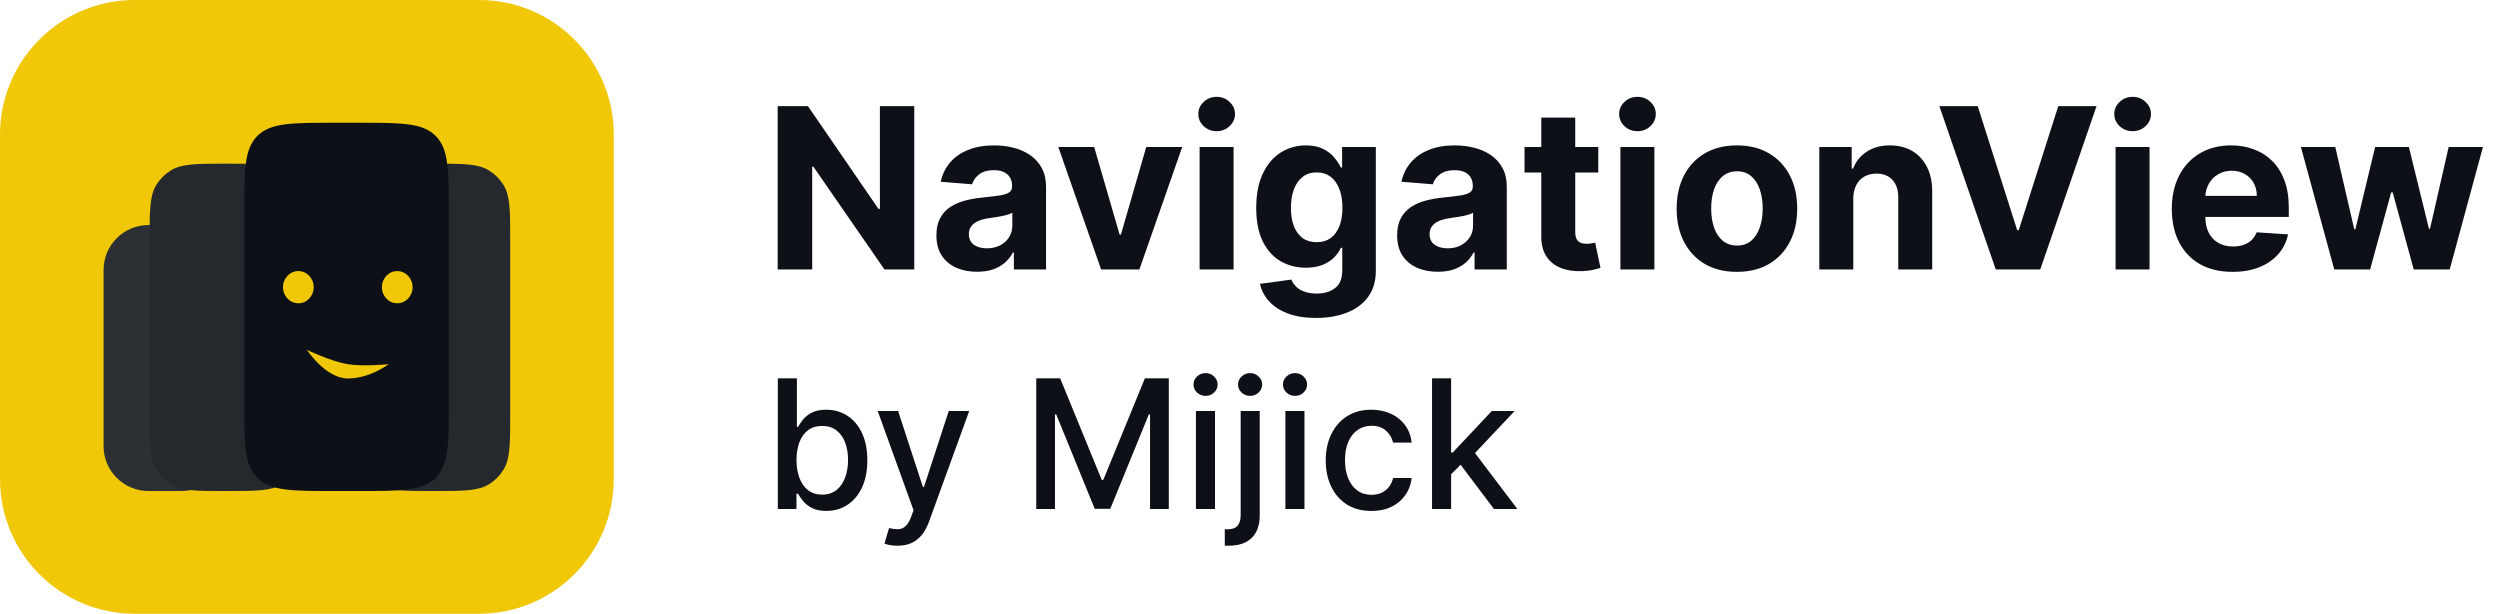
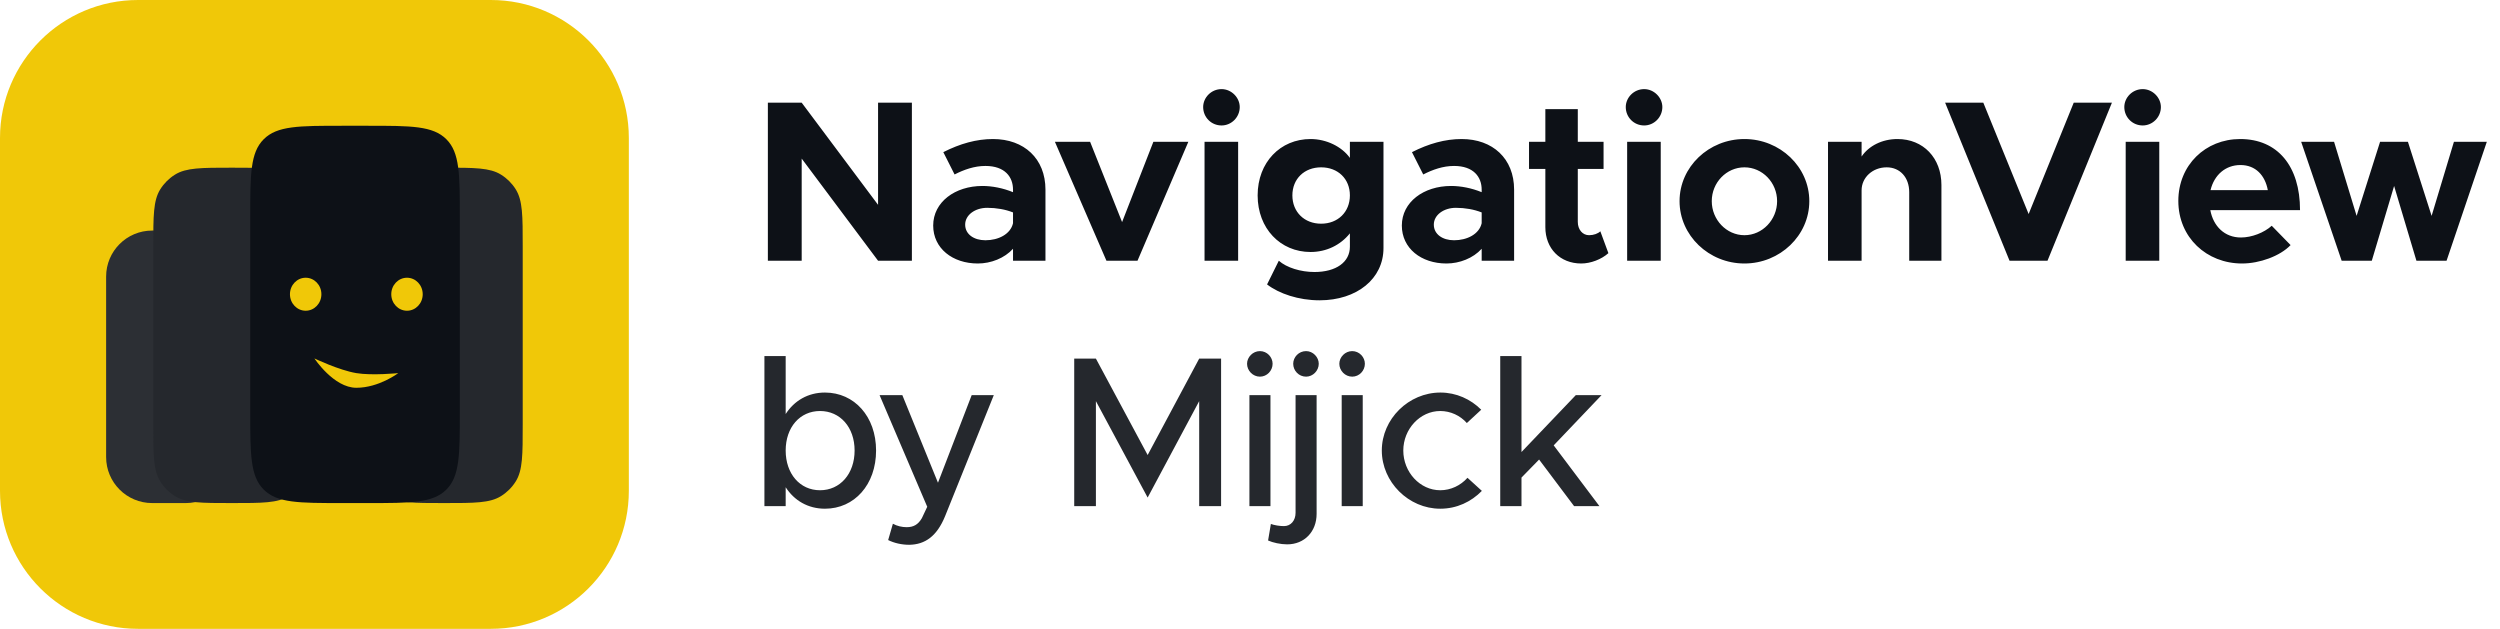
- <svg xmlns="http://www.w3.org/2000/svg" width="167" height="41" viewBox="0 0 167 41" fill="none">
+ <svg xmlns="http://www.w3.org/2000/svg" width="163" height="41" viewBox="0 0 163 41" fill="none">
  <rect width="41" height="41" rx="9" fill="#F0C808" />
-   <path d="M23.831 16.058C23.831 14.07 23.831 13.076 24.284 12.349C24.527 11.958 24.856 11.629 25.247 11.386C25.974 10.933 26.968 10.933 28.956 10.933V10.933C30.944 10.933 31.938 10.933 32.665 11.386C33.056 11.629 33.386 11.958 33.629 12.349C34.081 13.076 34.081 14.07 34.081 16.058V27.675C34.081 29.663 34.081 30.657 33.629 31.384C33.386 31.775 33.056 32.105 32.665 32.347C31.938 32.8 30.944 32.8 28.956 32.8V32.8C26.968 32.8 25.974 32.8 25.247 32.347C24.856 32.105 24.527 31.775 24.284 31.384C23.831 30.657 23.831 29.663 23.831 27.675V16.058Z" fill="#25282D" />
+   <path d="M23.831 16.058C23.831 14.07 23.831 13.076 24.284 12.349C24.527 11.958 24.856 11.629 25.247 11.386C25.974 10.933 26.968 10.933 28.956 10.933C30.944 10.933 31.938 10.933 32.665 11.386C33.056 11.629 33.386 11.958 33.629 12.349C34.081 13.076 34.081 14.07 34.081 16.058V27.675C34.081 29.663 34.081 30.657 33.629 31.384C33.386 31.775 33.056 32.105 32.665 32.347C31.938 32.8 30.944 32.8 28.956 32.8C26.968 32.8 25.974 32.8 25.247 32.347C24.856 32.105 24.527 31.775 24.284 31.384C23.831 30.657 23.831 29.663 23.831 27.675V16.058Z" fill="#25282D" />
  <rect x="6.919" y="15.033" width="8.2" height="17.767" rx="3" fill="#2C2F34" />
-   <path d="M9.994 16.058C9.994 14.07 9.994 13.076 10.446 12.349C10.689 11.958 11.019 11.629 11.409 11.386C12.137 10.933 13.131 10.933 15.119 10.933V10.933C17.107 10.933 18.1 10.933 18.828 11.386C19.219 11.629 19.548 11.958 19.791 12.349C20.244 13.076 20.244 14.07 20.244 16.058V27.675C20.244 29.663 20.244 30.657 19.791 31.384C19.548 31.775 19.219 32.105 18.828 32.347C18.1 32.8 17.107 32.8 15.119 32.8V32.8C13.131 32.8 12.137 32.8 11.409 32.347C11.019 32.105 10.689 31.775 10.446 31.384C9.994 30.657 9.994 29.663 9.994 27.675V16.058Z" fill="#25282D" />
+   <path d="M9.994 16.058C9.994 14.07 9.994 13.076 10.446 12.349C10.689 11.958 11.019 11.629 11.409 11.386C12.137 10.933 13.131 10.933 15.119 10.933C17.107 10.933 18.1 10.933 18.828 11.386C19.219 11.629 19.548 11.958 19.791 12.349C20.244 13.076 20.244 14.07 20.244 16.058V27.675C20.244 29.663 20.244 30.657 19.791 31.384C19.548 31.775 19.219 32.105 18.828 32.347C18.1 32.8 17.107 32.8 15.119 32.8C13.131 32.8 12.137 32.8 11.409 32.347C11.019 32.105 10.689 31.775 10.446 31.384C9.994 30.657 9.994 29.663 9.994 27.675V16.058Z" fill="#25282D" />
  <path d="M16.315 14.2C16.315 11.371 16.315 9.957 17.193 9.079C18.072 8.2 19.486 8.2 22.315 8.2H23.981C26.81 8.2 28.224 8.2 29.103 9.079C29.981 9.957 29.981 11.371 29.981 14.2V26.8C29.981 29.628 29.981 31.043 29.103 31.921C28.224 32.8 26.81 32.8 23.981 32.8H22.315C19.486 32.8 18.072 32.8 17.193 31.921C16.315 31.043 16.315 29.628 16.315 26.8V14.2Z" fill="#0D1117" />
  <path d="M23.233 24.327C22.093 24.136 20.5 23.37 20.5 23.37C20.5 23.37 21.758 25.283 23.233 25.283C24.708 25.283 25.967 24.327 25.967 24.327C25.967 24.327 24.264 24.499 23.233 24.327Z" fill="#F0C808" />
  <ellipse cx="26.536" cy="19.184" rx="1.025" ry="1.076" fill="#F0C808" />
  <ellipse cx="19.93" cy="19.184" rx="1.025" ry="1.076" fill="#F0C808" />
-   <path d="M61.073 7.091V18H59.081L54.334 11.134H54.255V18H51.948V7.091H53.972L58.681 13.952H58.777V7.091H61.073ZM65.269 18.154C64.747 18.154 64.282 18.064 63.873 17.883C63.465 17.698 63.142 17.427 62.904 17.068C62.669 16.706 62.552 16.255 62.552 15.715C62.552 15.26 62.636 14.879 62.803 14.57C62.969 14.261 63.197 14.012 63.484 13.824C63.772 13.636 64.099 13.494 64.465 13.398C64.834 13.302 65.221 13.234 65.626 13.195C66.102 13.146 66.485 13.099 66.776 13.057C67.068 13.011 67.279 12.943 67.41 12.854C67.542 12.766 67.607 12.634 67.607 12.46V12.428C67.607 12.091 67.501 11.83 67.288 11.645C67.078 11.461 66.78 11.368 66.393 11.368C65.984 11.368 65.659 11.459 65.418 11.64C65.177 11.818 65.017 12.041 64.939 12.311L62.84 12.141C62.947 11.643 63.156 11.214 63.468 10.852C63.781 10.486 64.184 10.205 64.678 10.01C65.175 9.811 65.75 9.712 66.403 9.712C66.858 9.712 67.293 9.765 67.709 9.871C68.128 9.978 68.499 10.143 68.822 10.367C69.148 10.591 69.406 10.878 69.594 11.23C69.782 11.578 69.876 11.995 69.876 12.482V18H67.725V16.865H67.661C67.529 17.121 67.353 17.347 67.133 17.542C66.913 17.734 66.648 17.885 66.34 17.995C66.031 18.101 65.674 18.154 65.269 18.154ZM65.919 16.588C66.253 16.588 66.547 16.523 66.803 16.391C67.059 16.256 67.259 16.075 67.405 15.848C67.55 15.621 67.623 15.363 67.623 15.076V14.207C67.552 14.254 67.455 14.296 67.33 14.335C67.21 14.371 67.073 14.405 66.92 14.436C66.767 14.465 66.615 14.492 66.462 14.516C66.309 14.538 66.171 14.557 66.047 14.575C65.78 14.614 65.548 14.676 65.349 14.761C65.15 14.847 64.996 14.962 64.885 15.108C64.775 15.25 64.72 15.427 64.72 15.64C64.72 15.949 64.832 16.185 65.056 16.349C65.283 16.509 65.571 16.588 65.919 16.588ZM78.972 9.818L76.111 18H73.555L70.694 9.818H73.091L74.79 15.672H74.876L76.57 9.818H78.972ZM80.133 18V9.818H82.402V18H80.133ZM81.273 8.763C80.936 8.763 80.646 8.652 80.405 8.428C80.167 8.201 80.048 7.929 80.048 7.613C80.048 7.3 80.167 7.032 80.405 6.809C80.646 6.581 80.936 6.468 81.273 6.468C81.61 6.468 81.898 6.581 82.136 6.809C82.377 7.032 82.498 7.3 82.498 7.613C82.498 7.929 82.377 8.201 82.136 8.428C81.898 8.652 81.61 8.763 81.273 8.763ZM87.906 21.239C87.171 21.239 86.541 21.137 86.015 20.935C85.493 20.736 85.078 20.465 84.769 20.12C84.46 19.776 84.259 19.389 84.167 18.959L86.265 18.677C86.329 18.84 86.431 18.992 86.569 19.135C86.708 19.277 86.89 19.39 87.118 19.476C87.349 19.564 87.629 19.609 87.959 19.609C88.453 19.609 88.86 19.488 89.179 19.246C89.502 19.009 89.664 18.609 89.664 18.048V16.551H89.568C89.469 16.778 89.319 16.993 89.121 17.196C88.922 17.398 88.666 17.563 88.353 17.691C88.041 17.819 87.668 17.883 87.235 17.883C86.621 17.883 86.061 17.741 85.557 17.457C85.056 17.169 84.657 16.73 84.359 16.141C84.064 15.548 83.916 14.799 83.916 13.893C83.916 12.966 84.067 12.192 84.369 11.571C84.671 10.949 85.072 10.484 85.573 10.175C86.077 9.866 86.629 9.712 87.23 9.712C87.688 9.712 88.071 9.79 88.38 9.946C88.689 10.099 88.938 10.29 89.126 10.521C89.318 10.749 89.465 10.972 89.568 11.193H89.653V9.818H91.906V18.08C91.906 18.776 91.736 19.358 91.395 19.827C91.054 20.296 90.582 20.647 89.978 20.882C89.378 21.12 88.687 21.239 87.906 21.239ZM87.954 16.178C88.32 16.178 88.629 16.088 88.881 15.907C89.136 15.722 89.332 15.459 89.467 15.118C89.605 14.774 89.674 14.362 89.674 13.883C89.674 13.403 89.607 12.988 89.472 12.636C89.337 12.281 89.142 12.006 88.886 11.81C88.63 11.615 88.32 11.517 87.954 11.517C87.581 11.517 87.267 11.619 87.011 11.821C86.755 12.02 86.562 12.297 86.431 12.652C86.299 13.007 86.234 13.417 86.234 13.883C86.234 14.355 86.299 14.763 86.431 15.108C86.566 15.448 86.759 15.713 87.011 15.901C87.267 16.086 87.581 16.178 87.954 16.178ZM96.045 18.154C95.523 18.154 95.058 18.064 94.65 17.883C94.241 17.698 93.918 17.427 93.68 17.068C93.446 16.706 93.329 16.255 93.329 15.715C93.329 15.26 93.412 14.879 93.579 14.57C93.746 14.261 93.973 14.012 94.261 13.824C94.549 13.636 94.875 13.494 95.241 13.398C95.61 13.302 95.997 13.234 96.402 13.195C96.878 13.146 97.261 13.099 97.553 13.057C97.844 13.011 98.055 12.943 98.187 12.854C98.318 12.766 98.384 12.634 98.384 12.46V12.428C98.384 12.091 98.277 11.83 98.064 11.645C97.855 11.461 97.556 11.368 97.169 11.368C96.761 11.368 96.436 11.459 96.194 11.64C95.953 11.818 95.793 12.041 95.715 12.311L93.616 12.141C93.723 11.643 93.932 11.214 94.245 10.852C94.557 10.486 94.96 10.205 95.454 10.01C95.951 9.811 96.526 9.712 97.18 9.712C97.634 9.712 98.069 9.765 98.485 9.871C98.904 9.978 99.275 10.143 99.598 10.367C99.925 10.591 100.182 10.878 100.371 11.23C100.559 11.578 100.653 11.995 100.653 12.482V18H98.501V16.865H98.437C98.306 17.121 98.13 17.347 97.91 17.542C97.689 17.734 97.425 17.885 97.116 17.995C96.807 18.101 96.45 18.154 96.045 18.154ZM96.695 16.588C97.029 16.588 97.324 16.523 97.579 16.391C97.835 16.256 98.036 16.075 98.181 15.848C98.327 15.621 98.4 15.363 98.4 15.076V14.207C98.329 14.254 98.231 14.296 98.107 14.335C97.986 14.371 97.849 14.405 97.697 14.436C97.544 14.465 97.391 14.492 97.239 14.516C97.086 14.538 96.947 14.557 96.823 14.575C96.557 14.614 96.324 14.676 96.125 14.761C95.926 14.847 95.772 14.962 95.662 15.108C95.552 15.25 95.497 15.427 95.497 15.64C95.497 15.949 95.609 16.185 95.832 16.349C96.059 16.509 96.347 16.588 96.695 16.588ZM106.765 9.818V11.523H101.838V9.818H106.765ZM102.957 7.858H105.226V15.486C105.226 15.695 105.258 15.859 105.322 15.976C105.386 16.09 105.474 16.169 105.588 16.216C105.705 16.262 105.84 16.285 105.993 16.285C106.099 16.285 106.206 16.276 106.312 16.258C106.419 16.237 106.501 16.221 106.558 16.21L106.914 17.899C106.801 17.934 106.641 17.975 106.435 18.021C106.229 18.071 105.979 18.101 105.684 18.112C105.137 18.133 104.658 18.06 104.246 17.893C103.837 17.727 103.52 17.467 103.292 17.116C103.065 16.764 102.953 16.32 102.957 15.784V7.858ZM108.243 18V9.818H110.513V18H108.243ZM109.383 8.763C109.046 8.763 108.757 8.652 108.515 8.428C108.277 8.201 108.158 7.929 108.158 7.613C108.158 7.3 108.277 7.032 108.515 6.809C108.757 6.581 109.046 6.468 109.383 6.468C109.721 6.468 110.008 6.581 110.246 6.809C110.488 7.032 110.608 7.3 110.608 7.613C110.608 7.929 110.488 8.201 110.246 8.428C110.008 8.652 109.721 8.763 109.383 8.763ZM116.027 18.16C115.2 18.16 114.484 17.984 113.88 17.633C113.28 17.277 112.817 16.784 112.49 16.152C112.163 15.516 112 14.779 112 13.941C112 13.096 112.163 12.357 112.49 11.725C112.817 11.089 113.28 10.596 113.88 10.244C114.484 9.889 115.2 9.712 116.027 9.712C116.854 9.712 117.568 9.889 118.168 10.244C118.772 10.596 119.237 11.089 119.564 11.725C119.891 12.357 120.054 13.096 120.054 13.941C120.054 14.779 119.891 15.516 119.564 16.152C119.237 16.784 118.772 17.277 118.168 17.633C117.568 17.984 116.854 18.16 116.027 18.16ZM116.038 16.402C116.414 16.402 116.728 16.296 116.981 16.082C117.233 15.866 117.423 15.571 117.551 15.198C117.682 14.825 117.748 14.401 117.748 13.925C117.748 13.449 117.682 13.025 117.551 12.652C117.423 12.279 117.233 11.984 116.981 11.768C116.728 11.551 116.414 11.443 116.038 11.443C115.658 11.443 115.338 11.551 115.079 11.768C114.823 11.984 114.63 12.279 114.498 12.652C114.37 13.025 114.307 13.449 114.307 13.925C114.307 14.401 114.37 14.825 114.498 15.198C114.63 15.571 114.823 15.866 115.079 16.082C115.338 16.296 115.658 16.402 116.038 16.402ZM123.799 13.27V18H121.53V9.818H123.692V11.262H123.788C123.969 10.786 124.273 10.409 124.699 10.133C125.125 9.852 125.642 9.712 126.249 9.712C126.817 9.712 127.313 9.836 127.735 10.085C128.158 10.333 128.486 10.688 128.721 11.15C128.955 11.608 129.072 12.155 129.072 12.79V18H126.803V13.195C126.807 12.695 126.679 12.304 126.419 12.023C126.16 11.739 125.803 11.597 125.349 11.597C125.043 11.597 124.774 11.663 124.539 11.794C124.308 11.926 124.127 12.117 123.996 12.37C123.868 12.618 123.802 12.918 123.799 13.27ZM132.112 7.091L134.749 15.379H134.85L137.492 7.091H140.049L136.289 18H133.316L129.55 7.091H132.112ZM141.32 18V9.818H143.589V18H141.32ZM142.46 8.763C142.122 8.763 141.833 8.652 141.591 8.428C141.353 8.201 141.234 7.929 141.234 7.613C141.234 7.3 141.353 7.032 141.591 6.809C141.833 6.581 142.122 6.468 142.46 6.468C142.797 6.468 143.085 6.581 143.322 6.809C143.564 7.032 143.685 7.3 143.685 7.613C143.685 7.929 143.564 8.201 143.322 8.428C143.085 8.652 142.797 8.763 142.46 8.763ZM149.135 18.16C148.294 18.16 147.569 17.989 146.962 17.648C146.358 17.304 145.893 16.817 145.566 16.189C145.24 15.557 145.076 14.809 145.076 13.946C145.076 13.105 145.24 12.366 145.566 11.73C145.893 11.095 146.353 10.599 146.946 10.244C147.543 9.889 148.242 9.712 149.045 9.712C149.584 9.712 150.087 9.799 150.552 9.973C151.021 10.143 151.429 10.401 151.777 10.745C152.129 11.089 152.402 11.523 152.598 12.045C152.793 12.563 152.891 13.171 152.891 13.867V14.49H145.982V13.084H150.755C150.755 12.757 150.684 12.467 150.541 12.215C150.399 11.963 150.202 11.766 149.95 11.624C149.702 11.478 149.412 11.405 149.082 11.405C148.737 11.405 148.432 11.485 148.166 11.645C147.903 11.802 147.697 12.013 147.548 12.279C147.399 12.542 147.322 12.835 147.319 13.158V14.495C147.319 14.9 147.393 15.25 147.543 15.544C147.695 15.839 147.91 16.066 148.187 16.226C148.464 16.386 148.793 16.466 149.172 16.466C149.425 16.466 149.655 16.43 149.865 16.359C150.074 16.288 150.254 16.182 150.403 16.04C150.552 15.898 150.666 15.724 150.744 15.518L152.843 15.656C152.736 16.16 152.518 16.601 152.187 16.977C151.861 17.35 151.438 17.641 150.92 17.851C150.405 18.057 149.81 18.16 149.135 18.16ZM155.927 18L153.7 9.818H155.996L157.264 15.315H157.338L158.659 9.818H160.913L162.255 15.283H162.324L163.571 9.818H165.861L163.64 18H161.237L159.831 12.854H159.73L158.324 18H155.927Z" fill="#0D1117" />
-   <path d="M51.959 34V25.273H53.233V28.516H53.31C53.383 28.379 53.49 28.222 53.629 28.043C53.769 27.864 53.962 27.707 54.209 27.574C54.456 27.438 54.783 27.369 55.189 27.369C55.717 27.369 56.189 27.503 56.604 27.77C57.019 28.037 57.344 28.422 57.58 28.925C57.818 29.428 57.938 30.033 57.938 30.74C57.938 31.447 57.82 32.054 57.584 32.56C57.348 33.062 57.024 33.45 56.612 33.723C56.2 33.993 55.73 34.128 55.202 34.128C54.804 34.128 54.479 34.061 54.226 33.928C53.976 33.794 53.78 33.638 53.638 33.459C53.496 33.28 53.386 33.121 53.31 32.981H53.203V34H51.959ZM53.207 30.727C53.207 31.188 53.274 31.591 53.408 31.938C53.541 32.284 53.734 32.555 53.987 32.751C54.24 32.945 54.55 33.041 54.916 33.041C55.297 33.041 55.615 32.94 55.871 32.739C56.126 32.534 56.32 32.257 56.45 31.908C56.584 31.558 56.651 31.165 56.651 30.727C56.651 30.296 56.585 29.908 56.455 29.564C56.327 29.22 56.133 28.949 55.875 28.75C55.619 28.551 55.3 28.452 54.916 28.452C54.547 28.452 54.234 28.547 53.979 28.737C53.726 28.928 53.534 29.193 53.403 29.534C53.273 29.875 53.207 30.273 53.207 30.727ZM59.951 36.455C59.761 36.455 59.587 36.439 59.431 36.408C59.275 36.379 59.158 36.348 59.082 36.314L59.389 35.27C59.621 35.332 59.829 35.359 60.011 35.351C60.193 35.342 60.353 35.274 60.492 35.146C60.634 35.019 60.759 34.81 60.867 34.52L61.025 34.085L58.63 27.454H59.994L61.651 32.534H61.719L63.377 27.454H64.745L62.048 34.874C61.923 35.215 61.764 35.503 61.57 35.739C61.377 35.977 61.147 36.156 60.88 36.276C60.613 36.395 60.303 36.455 59.951 36.455ZM69.221 25.273H70.819L73.597 32.057H73.699L76.478 25.273H78.076V34H76.823V27.685H76.742L74.168 33.987H73.128L70.554 27.68H70.473V34H69.221V25.273ZM79.888 34V27.454H81.162V34H79.888ZM80.531 26.445C80.31 26.445 80.119 26.371 79.96 26.223C79.804 26.072 79.726 25.893 79.726 25.686C79.726 25.476 79.804 25.297 79.96 25.149C80.119 24.999 80.31 24.923 80.531 24.923C80.753 24.923 80.942 24.999 81.098 25.149C81.257 25.297 81.337 25.476 81.337 25.686C81.337 25.893 81.257 26.072 81.098 26.223C80.942 26.371 80.753 26.445 80.531 26.445ZM82.876 27.454H84.15V34.426C84.15 34.864 84.071 35.233 83.912 35.534C83.755 35.835 83.522 36.064 83.213 36.22C82.906 36.376 82.527 36.455 82.075 36.455C82.029 36.455 81.987 36.455 81.947 36.455C81.904 36.455 81.86 36.453 81.815 36.45V35.355C81.855 35.355 81.89 35.355 81.921 35.355C81.95 35.355 81.983 35.355 82.019 35.355C82.321 35.355 82.538 35.274 82.671 35.112C82.808 34.953 82.876 34.722 82.876 34.418V27.454ZM83.507 26.445C83.285 26.445 83.095 26.371 82.936 26.223C82.779 26.072 82.701 25.893 82.701 25.686C82.701 25.476 82.779 25.297 82.936 25.149C83.095 24.999 83.285 24.923 83.507 24.923C83.728 24.923 83.917 24.999 84.073 25.149C84.233 25.297 84.312 25.476 84.312 25.686C84.312 25.893 84.233 26.072 84.073 26.223C83.917 26.371 83.728 26.445 83.507 26.445ZM85.864 34V27.454H87.138V34H85.864ZM86.508 26.445C86.286 26.445 86.096 26.371 85.937 26.223C85.781 26.072 85.702 25.893 85.702 25.686C85.702 25.476 85.781 25.297 85.937 25.149C86.096 24.999 86.286 24.923 86.508 24.923C86.729 24.923 86.918 24.999 87.075 25.149C87.234 25.297 87.313 25.476 87.313 25.686C87.313 25.893 87.234 26.072 87.075 26.223C86.918 26.371 86.729 26.445 86.508 26.445ZM91.61 34.132C90.976 34.132 90.431 33.989 89.973 33.702C89.519 33.412 89.169 33.013 88.925 32.504C88.681 31.996 88.559 31.413 88.559 30.757C88.559 30.092 88.684 29.506 88.934 28.997C89.184 28.486 89.536 28.087 89.99 27.8C90.445 27.513 90.981 27.369 91.597 27.369C92.094 27.369 92.537 27.462 92.927 27.646C93.316 27.828 93.63 28.084 93.868 28.413C94.11 28.743 94.253 29.128 94.299 29.568H93.059C92.99 29.261 92.834 28.997 92.59 28.776C92.348 28.554 92.025 28.443 91.618 28.443C91.263 28.443 90.952 28.537 90.685 28.724C90.421 28.909 90.215 29.173 90.067 29.517C89.919 29.858 89.846 30.261 89.846 30.727C89.846 31.204 89.918 31.616 90.063 31.963C90.208 32.31 90.412 32.578 90.677 32.769C90.944 32.959 91.257 33.054 91.618 33.054C91.86 33.054 92.079 33.01 92.275 32.922C92.473 32.831 92.64 32.702 92.773 32.534C92.909 32.367 93.005 32.165 93.059 31.929H94.299C94.253 32.352 94.115 32.73 93.885 33.062C93.655 33.395 93.347 33.656 92.961 33.847C92.577 34.037 92.127 34.132 91.61 34.132ZM96.833 31.78L96.825 30.224H97.046L99.654 27.454H101.18L98.205 30.608H98.005L96.833 31.78ZM95.661 34V25.273H96.935V34H95.661ZM99.795 34L97.451 30.889L98.329 29.999L101.359 34H99.795Z" fill="#0D1117" />
+   <path d="M50.065 17V6.695H52.27L57.25 13.355V6.695H59.455V17H57.25L52.27 10.34V17H50.065ZM64.744 9.065C66.769 9.065 68.164 10.34 68.164 12.365V17H66.049V16.22C65.494 16.835 64.609 17.18 63.754 17.18C62.104 17.18 60.844 16.19 60.844 14.705C60.844 13.175 62.269 12.125 64.054 12.125C64.684 12.125 65.389 12.26 66.049 12.53V12.365C66.049 11.54 65.524 10.82 64.249 10.82C63.529 10.82 62.854 11.06 62.239 11.375L61.504 9.92C62.599 9.365 63.664 9.065 64.744 9.065ZM64.249 15.665C65.089 15.665 65.884 15.275 66.049 14.555V13.85C65.554 13.655 64.969 13.55 64.369 13.55C63.574 13.55 62.929 14.015 62.929 14.645C62.929 15.275 63.499 15.665 64.249 15.665ZM72.14 17L68.78 9.245H71.075L73.16 14.48L75.2 9.245H77.48L74.165 17H72.14ZM79.646 8.18C78.971 8.18 78.446 7.64 78.446 6.98C78.446 6.365 78.971 5.81 79.646 5.81C80.291 5.81 80.831 6.365 80.831 6.98C80.831 7.64 80.291 8.18 79.646 8.18ZM78.536 17V9.245H80.726V17H78.536ZM88.013 9.245H90.203V16.175C90.203 18.17 88.478 19.58 86.033 19.58C84.668 19.58 83.393 19.145 82.613 18.545L83.378 17C83.888 17.45 84.803 17.735 85.703 17.735C87.113 17.735 88.013 17.09 88.013 16.085V15.215C87.398 15.98 86.483 16.43 85.448 16.43C83.483 16.43 81.998 14.9 81.998 12.74C81.998 10.58 83.483 9.065 85.448 9.065C86.483 9.065 87.488 9.56 88.013 10.295V9.245ZM86.138 14.585C87.233 14.585 88.013 13.82 88.013 12.74C88.013 11.66 87.233 10.91 86.138 10.91C85.043 10.91 84.263 11.66 84.263 12.74C84.263 13.82 85.043 14.585 86.138 14.585ZM95.3 9.065C97.325 9.065 98.72 10.34 98.72 12.365V17H96.605V16.22C96.05 16.835 95.165 17.18 94.31 17.18C92.66 17.18 91.4 16.19 91.4 14.705C91.4 13.175 92.825 12.125 94.61 12.125C95.24 12.125 95.945 12.26 96.605 12.53V12.365C96.605 11.54 96.08 10.82 94.805 10.82C94.085 10.82 93.41 11.06 92.795 11.375L92.06 9.92C93.155 9.365 94.22 9.065 95.3 9.065ZM94.805 15.665C95.645 15.665 96.44 15.275 96.605 14.555V13.85C96.11 13.655 95.525 13.55 94.925 13.55C94.13 13.55 93.485 14.015 93.485 14.645C93.485 15.275 94.055 15.665 94.805 15.665ZM104.342 15.08L104.867 16.505C104.417 16.91 103.712 17.18 103.097 17.18C101.717 17.18 100.757 16.205 100.757 14.81V11.015H99.692V9.245H100.757V7.115H102.872V9.245H104.552V11.015H102.872V14.465C102.872 14.975 103.187 15.335 103.607 15.335C103.907 15.335 104.192 15.23 104.342 15.08ZM107.2 8.18C106.525 8.18 106 7.64 106 6.98C106 6.365 106.525 5.81 107.2 5.81C107.845 5.81 108.385 6.365 108.385 6.98C108.385 7.64 107.845 8.18 107.2 8.18ZM106.09 17V9.245H108.28V17H106.09ZM113.737 17.18C111.412 17.18 109.507 15.35 109.507 13.115C109.507 10.88 111.412 9.065 113.737 9.065C116.062 9.065 117.967 10.88 117.967 13.115C117.967 15.35 116.062 17.18 113.737 17.18ZM113.737 15.335C114.907 15.335 115.867 14.33 115.867 13.115C115.867 11.9 114.907 10.91 113.737 10.91C112.567 10.91 111.607 11.9 111.607 13.115C111.607 14.33 112.567 15.335 113.737 15.335ZM123.716 9.065C125.396 9.065 126.581 10.295 126.581 12.065V17H124.481V12.53C124.481 11.57 123.881 10.91 123.011 10.91C122.096 10.91 121.376 11.57 121.376 12.41V17H119.186V9.245H121.376V10.205C121.841 9.515 122.711 9.065 123.716 9.065ZM135.207 6.695H137.697L133.497 17H131.022L126.822 6.695H129.312L132.267 13.955L135.207 6.695ZM139.705 8.18C139.03 8.18 138.505 7.64 138.505 6.98C138.505 6.365 139.03 5.81 139.705 5.81C140.35 5.81 140.89 6.365 140.89 6.98C140.89 7.64 140.35 8.18 139.705 8.18ZM138.595 17V9.245H140.785V17H138.595ZM146.107 15.485C146.812 15.485 147.622 15.17 148.117 14.72L149.347 15.98C148.657 16.7 147.322 17.18 146.182 17.18C143.872 17.18 142.027 15.485 142.027 13.1C142.027 10.76 143.797 9.065 146.062 9.065C148.492 9.065 149.962 10.82 149.962 13.7H144.112C144.307 14.75 145.042 15.485 146.107 15.485ZM146.077 10.76C145.102 10.76 144.367 11.405 144.127 12.395H147.862C147.682 11.435 147.067 10.76 146.077 10.76ZM152.676 17L150.036 9.245H152.181L153.651 14.075L155.181 9.245H156.996L158.541 14.075L159.996 9.245H162.141L159.516 17H157.551L156.096 12.125L154.641 17H152.676Z" fill="#0D1117" />
+   <path d="M53.788 25.594C55.706 25.594 57.12 27.162 57.12 29.374C57.12 31.6 55.706 33.168 53.788 33.168C52.682 33.168 51.786 32.636 51.226 31.768V33H49.84V23.214H51.226V26.994C51.786 26.126 52.682 25.594 53.788 25.594ZM53.466 31.964C54.782 31.964 55.72 30.886 55.72 29.374C55.72 27.862 54.782 26.798 53.466 26.798C52.15 26.798 51.226 27.862 51.226 29.374C51.226 30.886 52.15 31.964 53.466 31.964ZM59.28 35.52C58.79 35.52 58.3 35.408 57.908 35.212L58.216 34.148C58.496 34.302 58.818 34.372 59.112 34.372C59.546 34.372 59.854 34.218 60.106 33.784L60.456 33.042L57.348 25.762H58.832L61.156 31.474L63.354 25.762H64.796L61.618 33.658C61.086 34.96 60.316 35.506 59.28 35.52ZM70.039 33V23.382H71.453L74.827 29.668L78.187 23.382H79.615V33H78.187V26.154L74.827 32.44L71.453 26.154V33H70.039ZM82.148 24.558C81.686 24.558 81.308 24.166 81.308 23.718C81.308 23.284 81.686 22.892 82.148 22.892C82.61 22.892 82.974 23.284 82.974 23.718C82.974 24.166 82.61 24.558 82.148 24.558ZM81.462 33V25.762H82.834V33H81.462ZM85.157 24.558C84.681 24.558 84.317 24.166 84.317 23.718C84.317 23.284 84.681 22.892 85.157 22.892C85.605 22.892 85.983 23.284 85.983 23.718C85.983 24.166 85.605 24.558 85.157 24.558ZM83.925 35.492C83.491 35.492 82.987 35.38 82.679 35.24L82.861 34.162C83.085 34.246 83.435 34.302 83.715 34.302C84.163 34.302 84.471 33.938 84.471 33.434V25.762H85.843V33.504C85.843 34.666 85.045 35.492 83.925 35.492ZM88.164 24.558C87.702 24.558 87.324 24.166 87.324 23.718C87.324 23.284 87.702 22.892 88.164 22.892C88.626 22.892 88.99 23.284 88.99 23.718C88.99 24.166 88.626 24.558 88.164 24.558ZM87.478 33V25.762H88.85V33H87.478ZM93.903 33.168C91.844 33.168 90.094 31.432 90.094 29.374C90.094 27.316 91.844 25.594 93.916 25.594C94.953 25.594 95.891 26.028 96.576 26.714L95.638 27.582C95.204 27.092 94.575 26.798 93.903 26.798C92.587 26.798 91.495 27.974 91.495 29.374C91.495 30.788 92.587 31.964 93.903 31.964C94.588 31.964 95.233 31.656 95.68 31.152L96.618 32.006C95.918 32.72 94.981 33.168 93.903 33.168ZM97.815 33V23.214H99.201V29.472L102.743 25.762H104.423L101.301 29.038L104.283 33H102.631L100.349 29.962L99.201 31.138V33H97.815Z" fill="#25282D" />
</svg>
